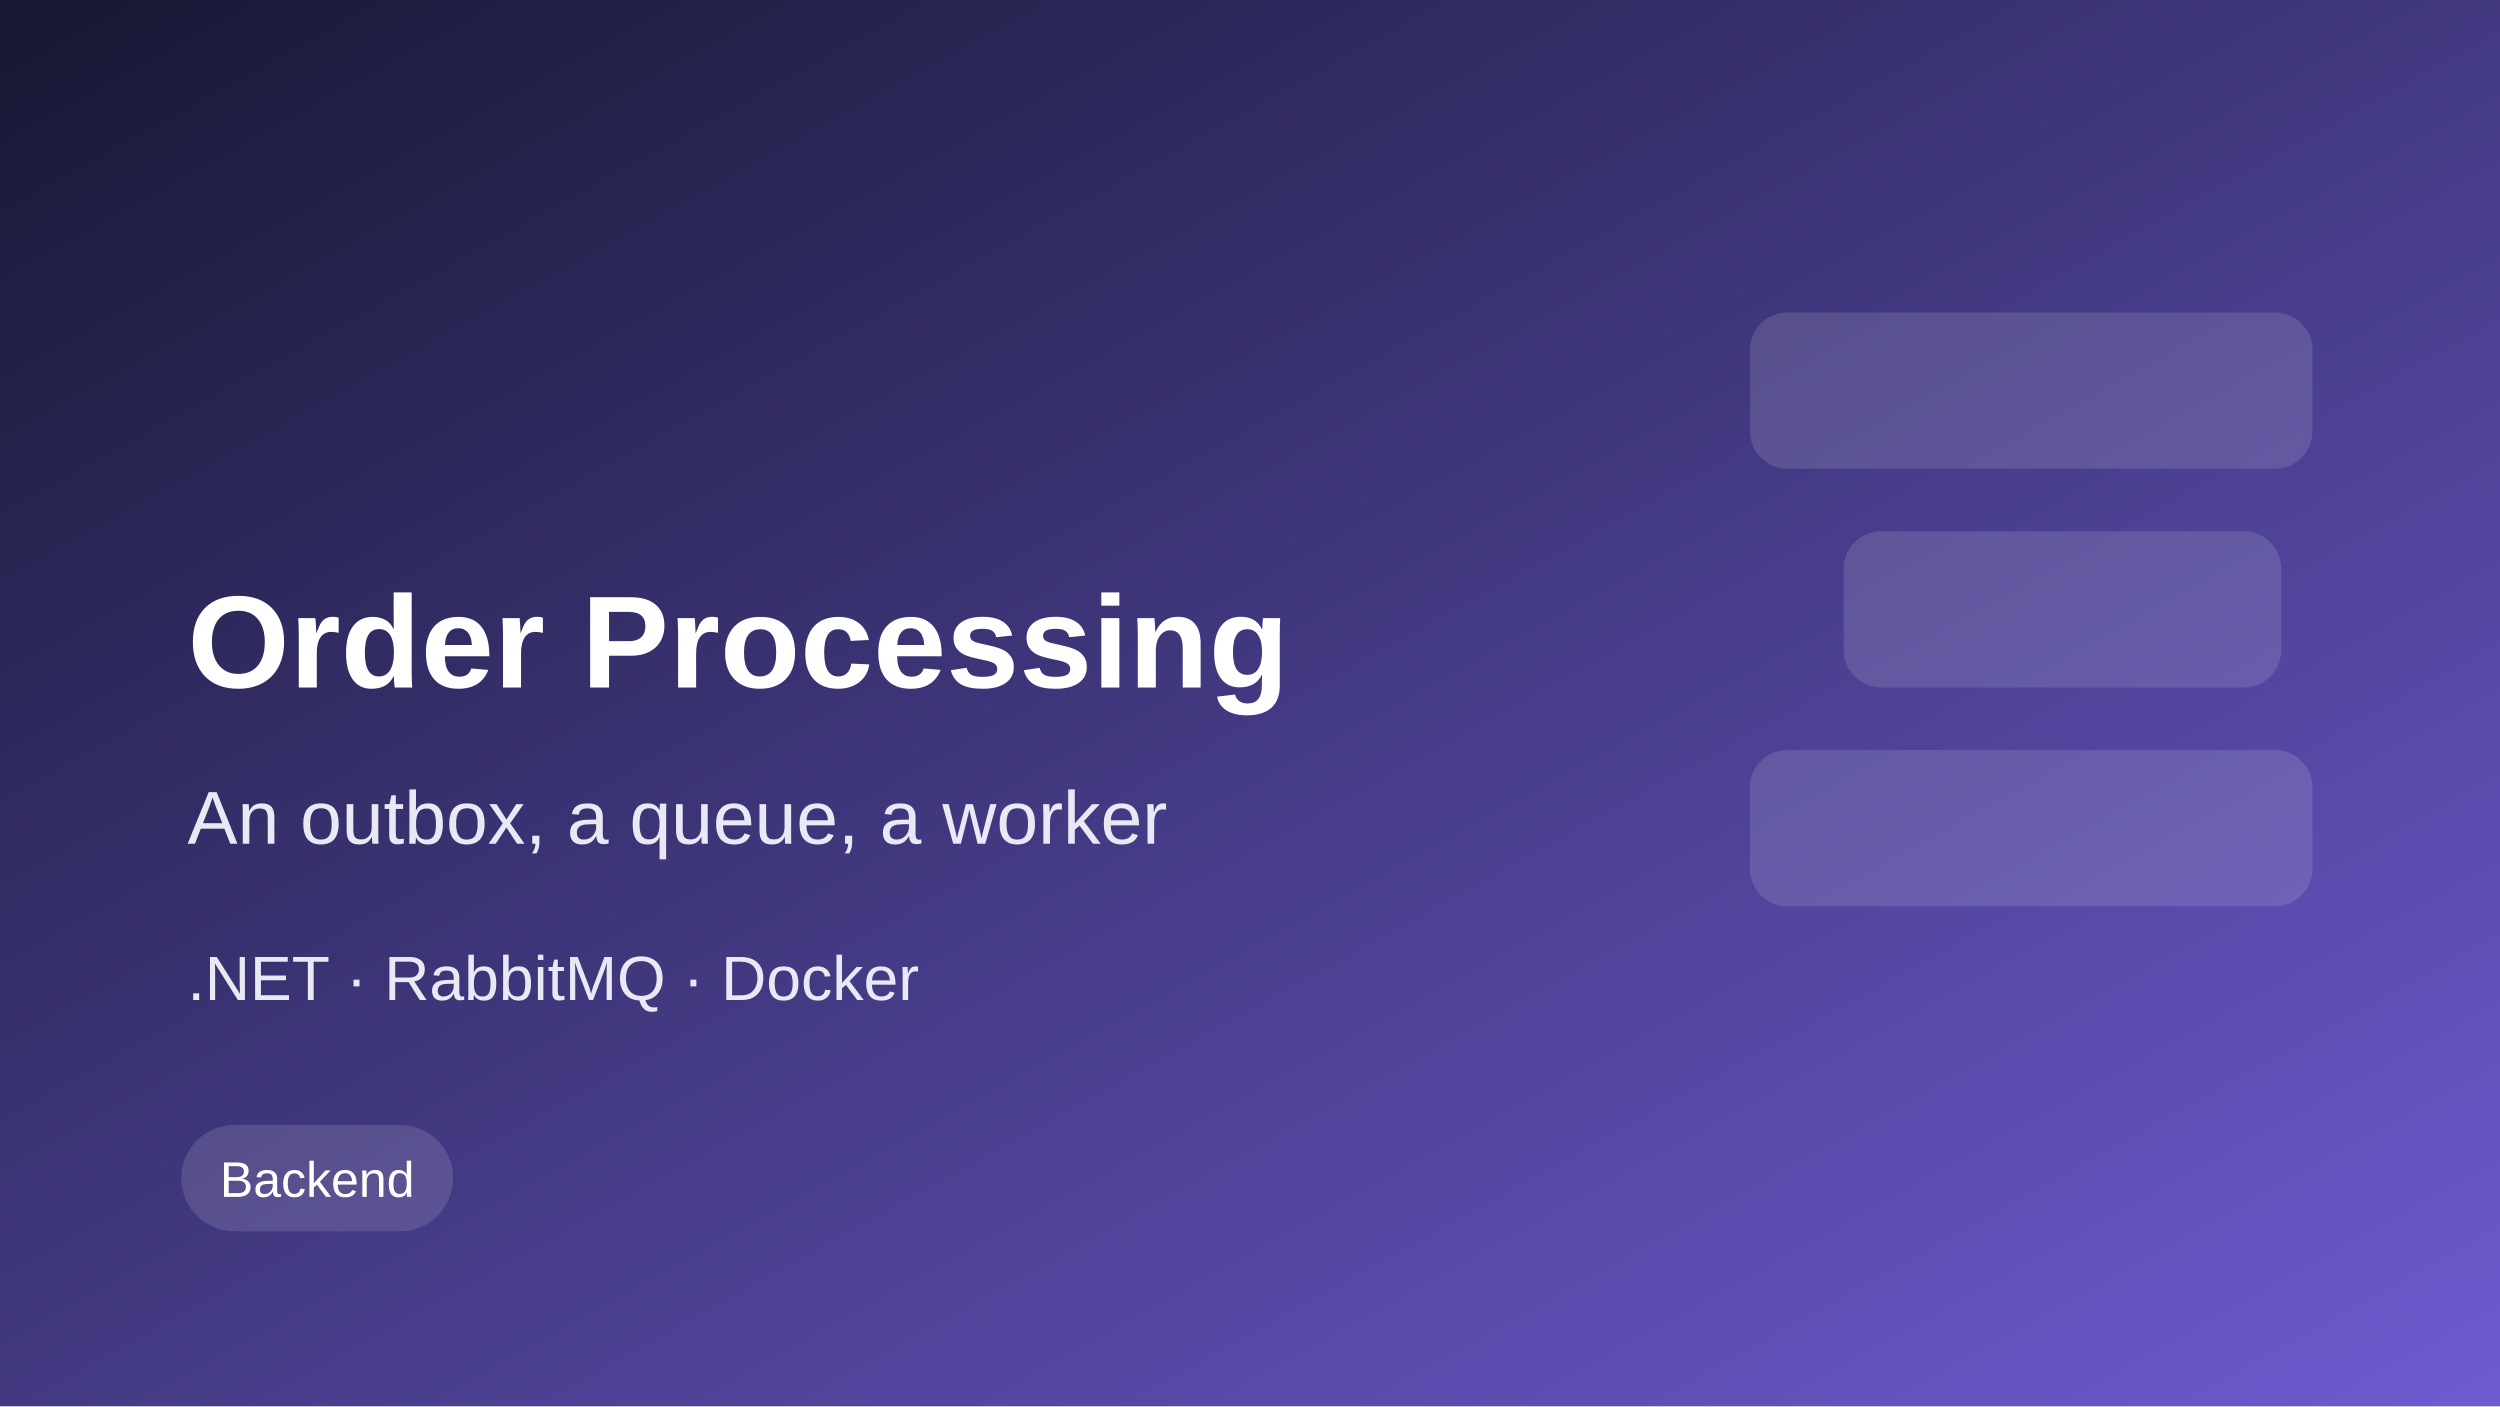
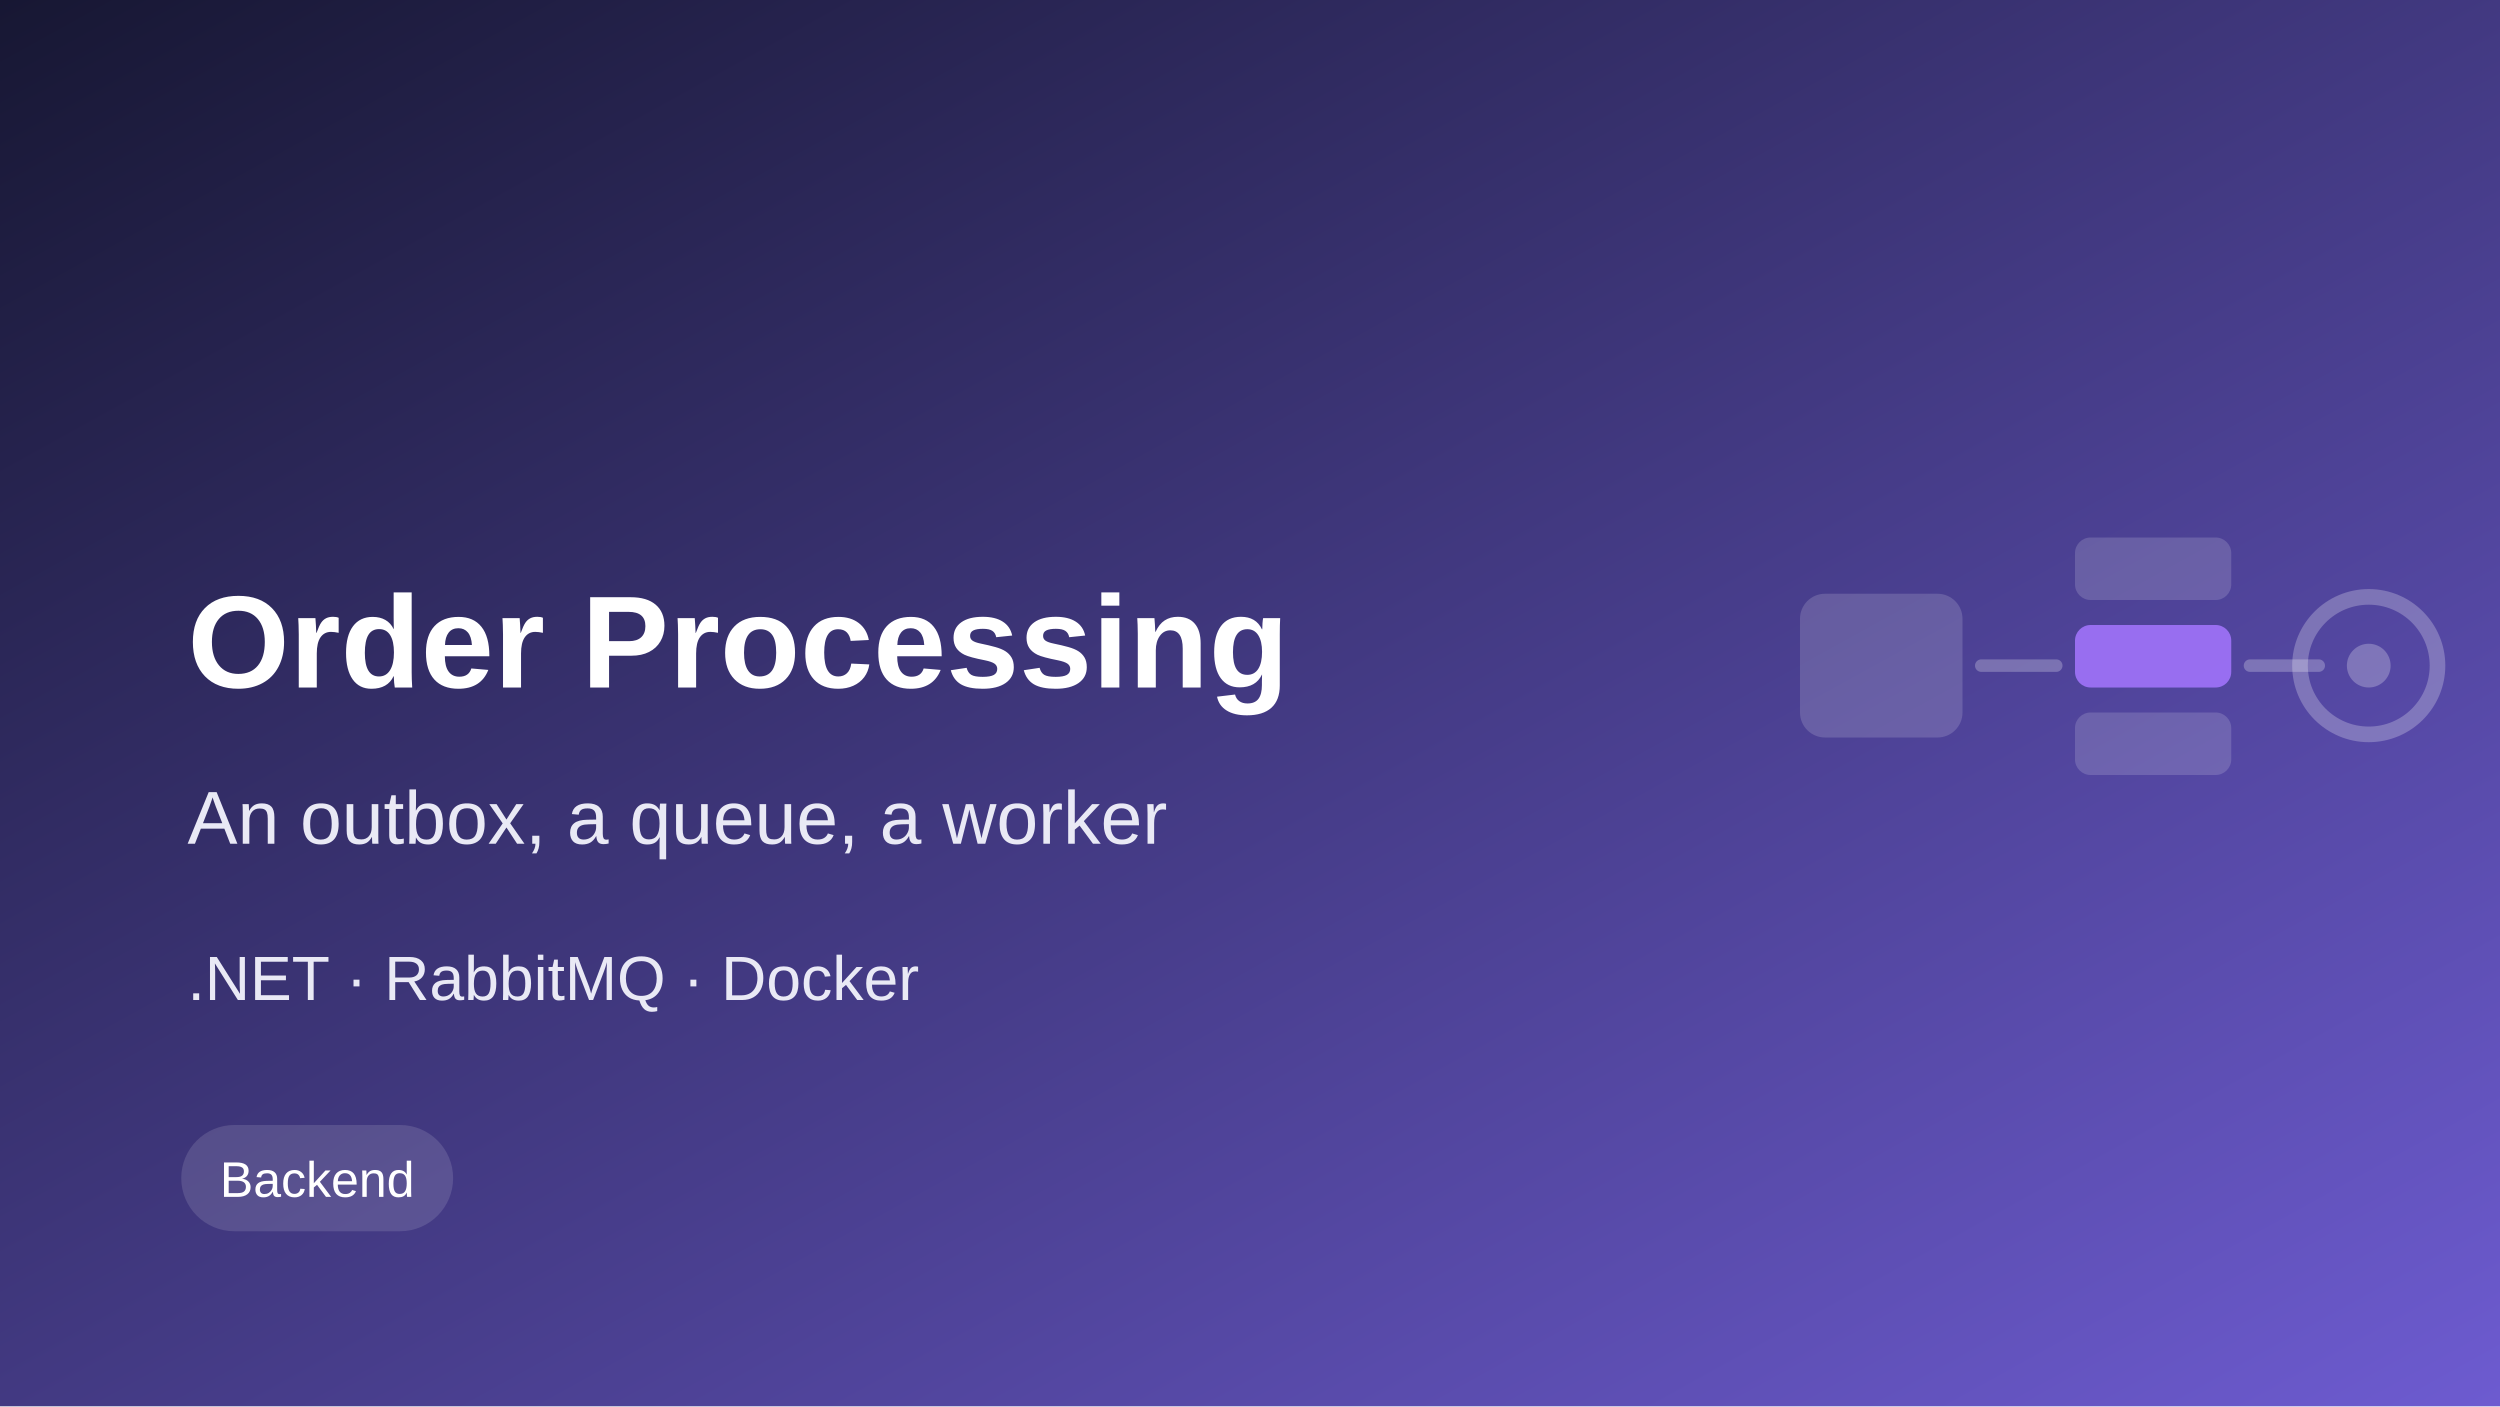
<svg xmlns="http://www.w3.org/2000/svg" viewBox="0 0 800 450" width="800" height="450">
  <defs>
    <linearGradient id="bg-order-processing" x1="0%" y1="0%" x2="100%" y2="100%">
      <stop offset="0%" stop-color="#171733" />
      <stop offset="100%" stop-color="#6d5bd0" />
    </linearGradient>
  </defs>
  <rect width="800" height="450" fill="url(#bg-order-processing)" />
-   <g fill="#ffffff20">
-     <rect x="560" y="100" width="180" height="50" rx="12" />
-     <rect x="590" y="170" width="140" height="50" rx="12" />
-     <rect x="560" y="240" width="180" height="50" rx="12" />
+   <rect x="576" y="190" width="52" height="46" rx="8" fill="#ffffff28" />
+   <g stroke="#ffffff40" stroke-width="4" stroke-linecap="round">
+     <line x1="634" y1="213" x2="658" y2="213" />
+     <line x1="720" y1="213" x2="742" y2="213" />
  </g>
+   <g fill="#ffffff28">
+     <rect x="664" y="172" width="50" height="20" rx="5" />
+     <rect x="664" y="228" width="50" height="20" rx="5" />
+   </g>
+   <rect x="664" y="200" width="50" height="20" rx="5" fill="#a476ff" opacity="0.85" />
+   <circle cx="758" cy="213" r="22" fill="none" stroke="#ffffff40" stroke-width="5" />
+   <circle cx="758" cy="213" r="7" fill="#ffffff40" />
  <text x="60" y="220" fill="#ffffff" font-family="Arial, sans-serif" font-size="42" font-weight="700">Order Processing</text>
  <text x="60" y="270" fill="#e9e9f5" font-family="Arial, sans-serif" font-size="24" font-weight="500">An outbox, a queue, a worker</text>
  <text x="60" y="320" fill="#e9e9f5" font-family="Arial, sans-serif" font-size="20">.NET · RabbitMQ · Docker</text>
  <rect x="58" y="360" width="87" height="34" rx="17" fill="#ffffff20" />
  <text x="101.5" y="383" fill="#ffffff" text-anchor="middle" font-family="Arial, sans-serif" font-size="16">Backend</text>
</svg>
